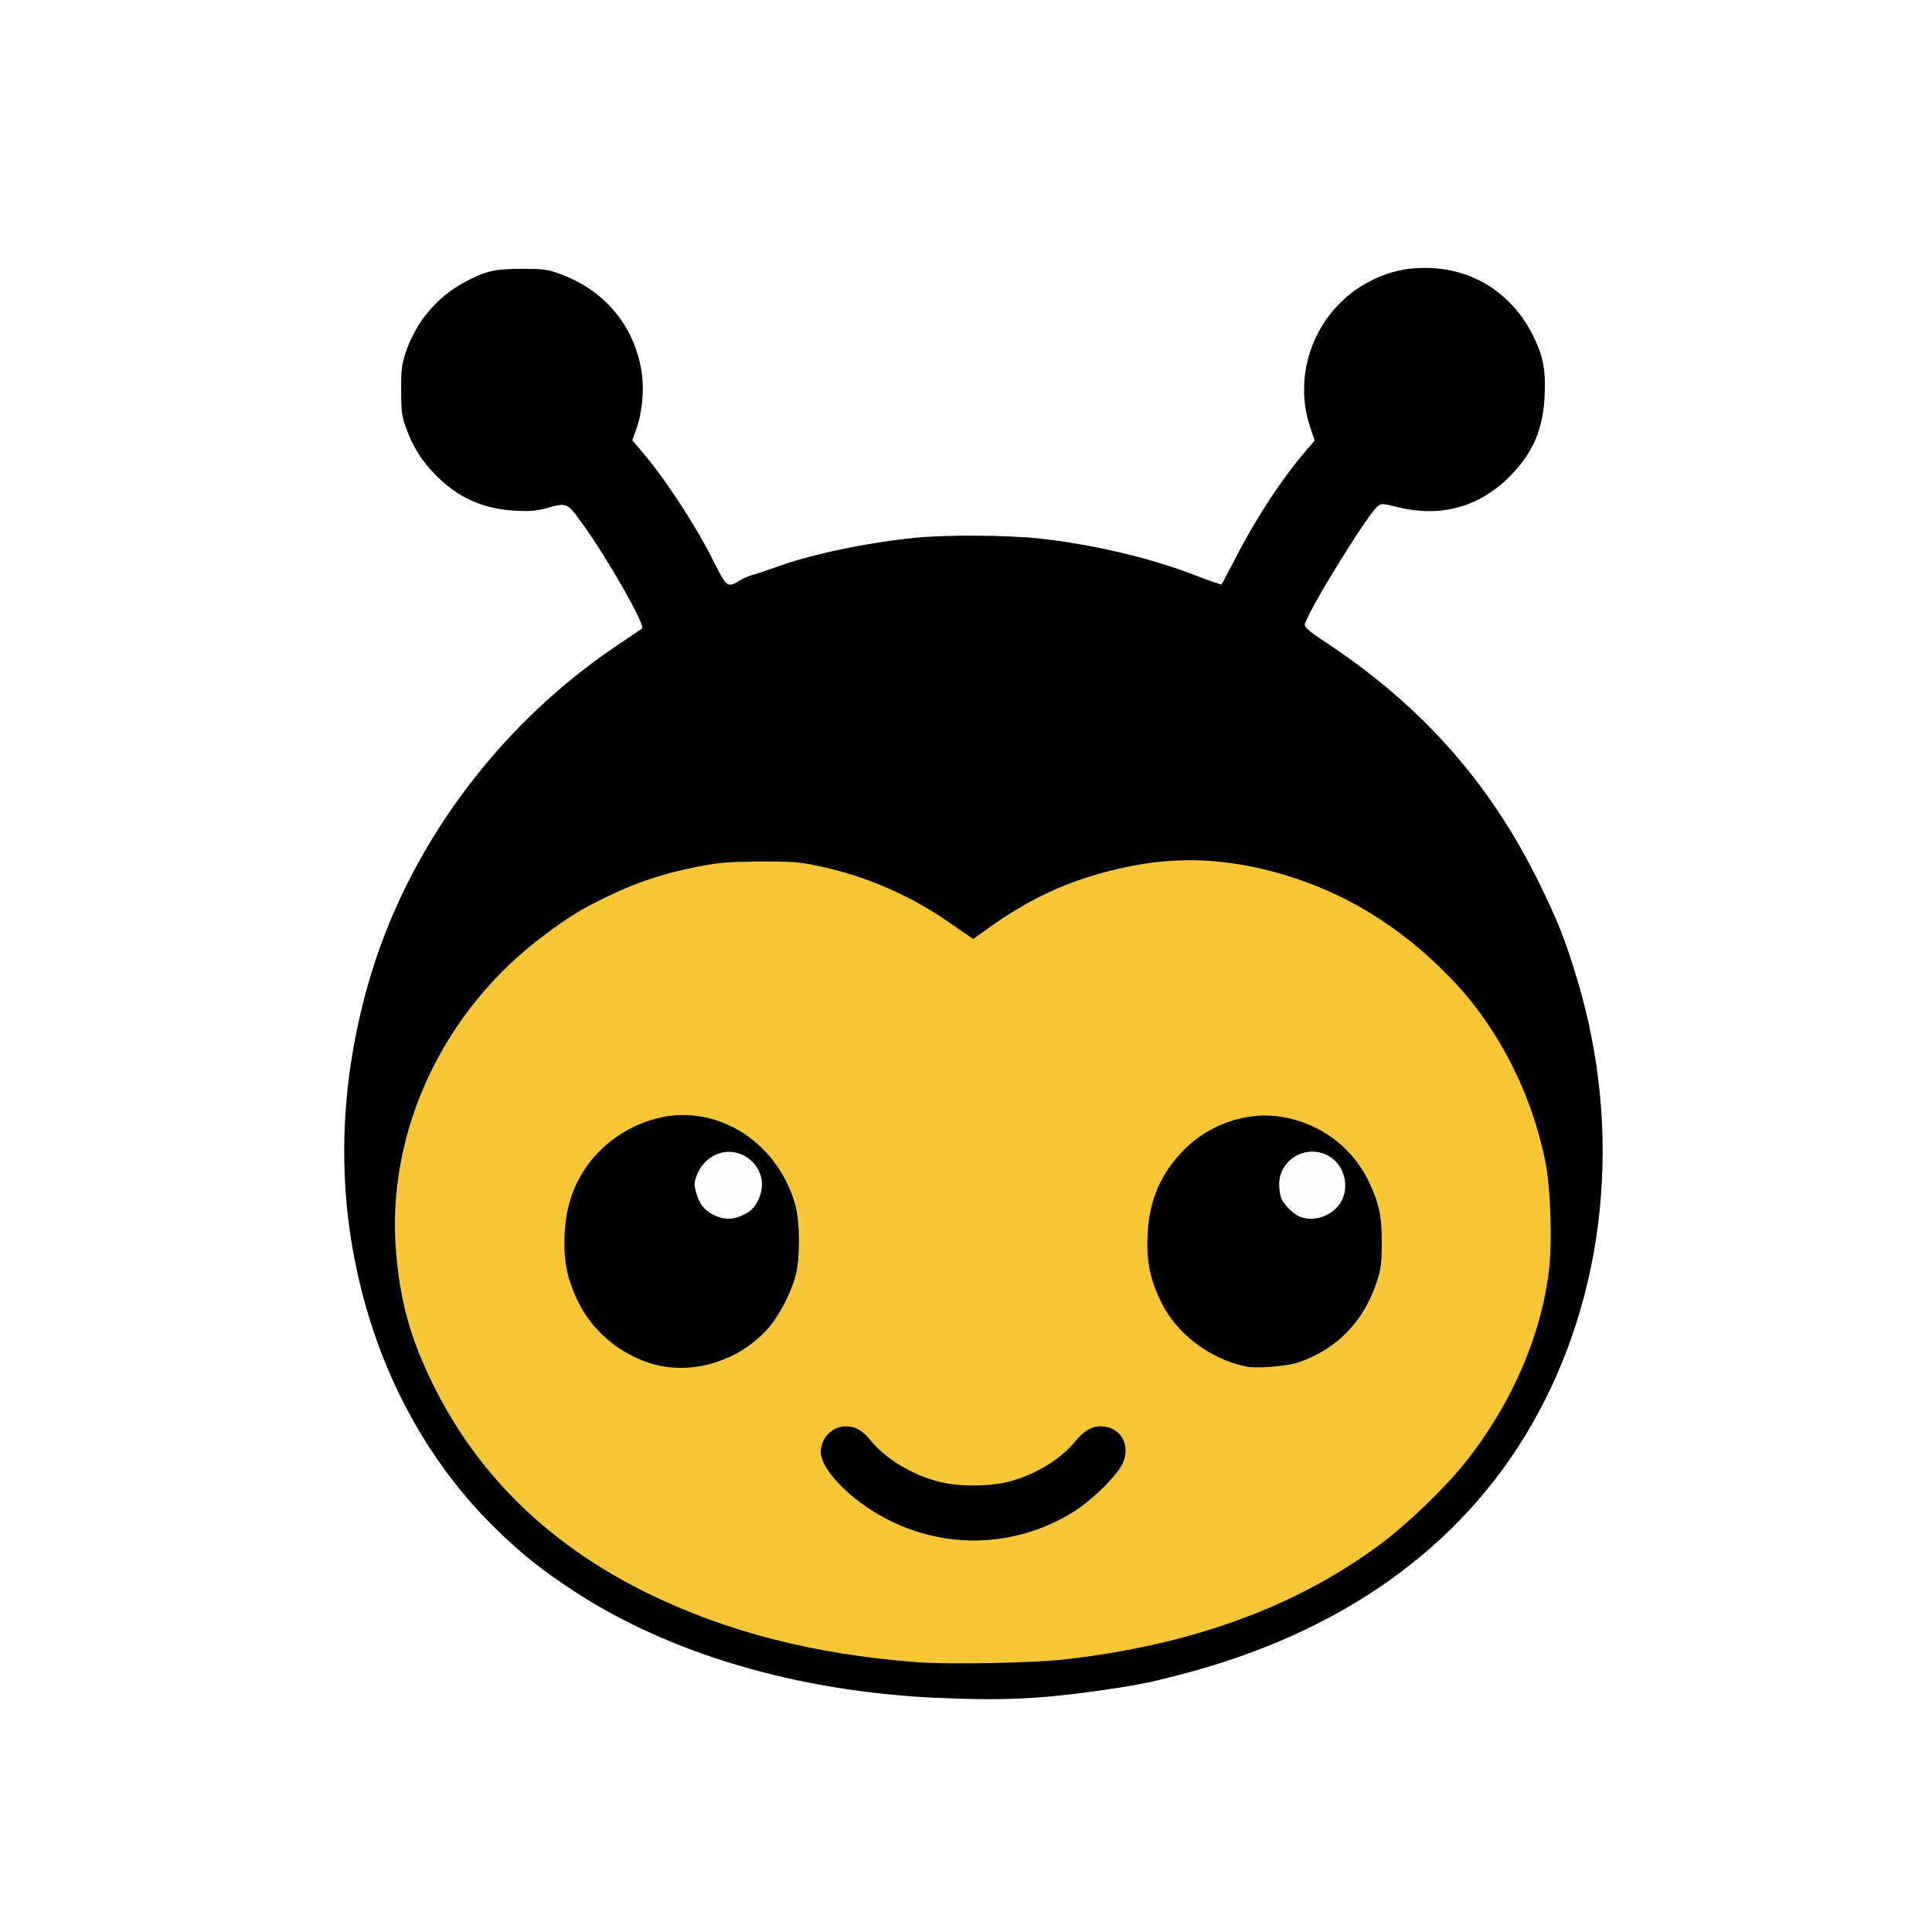
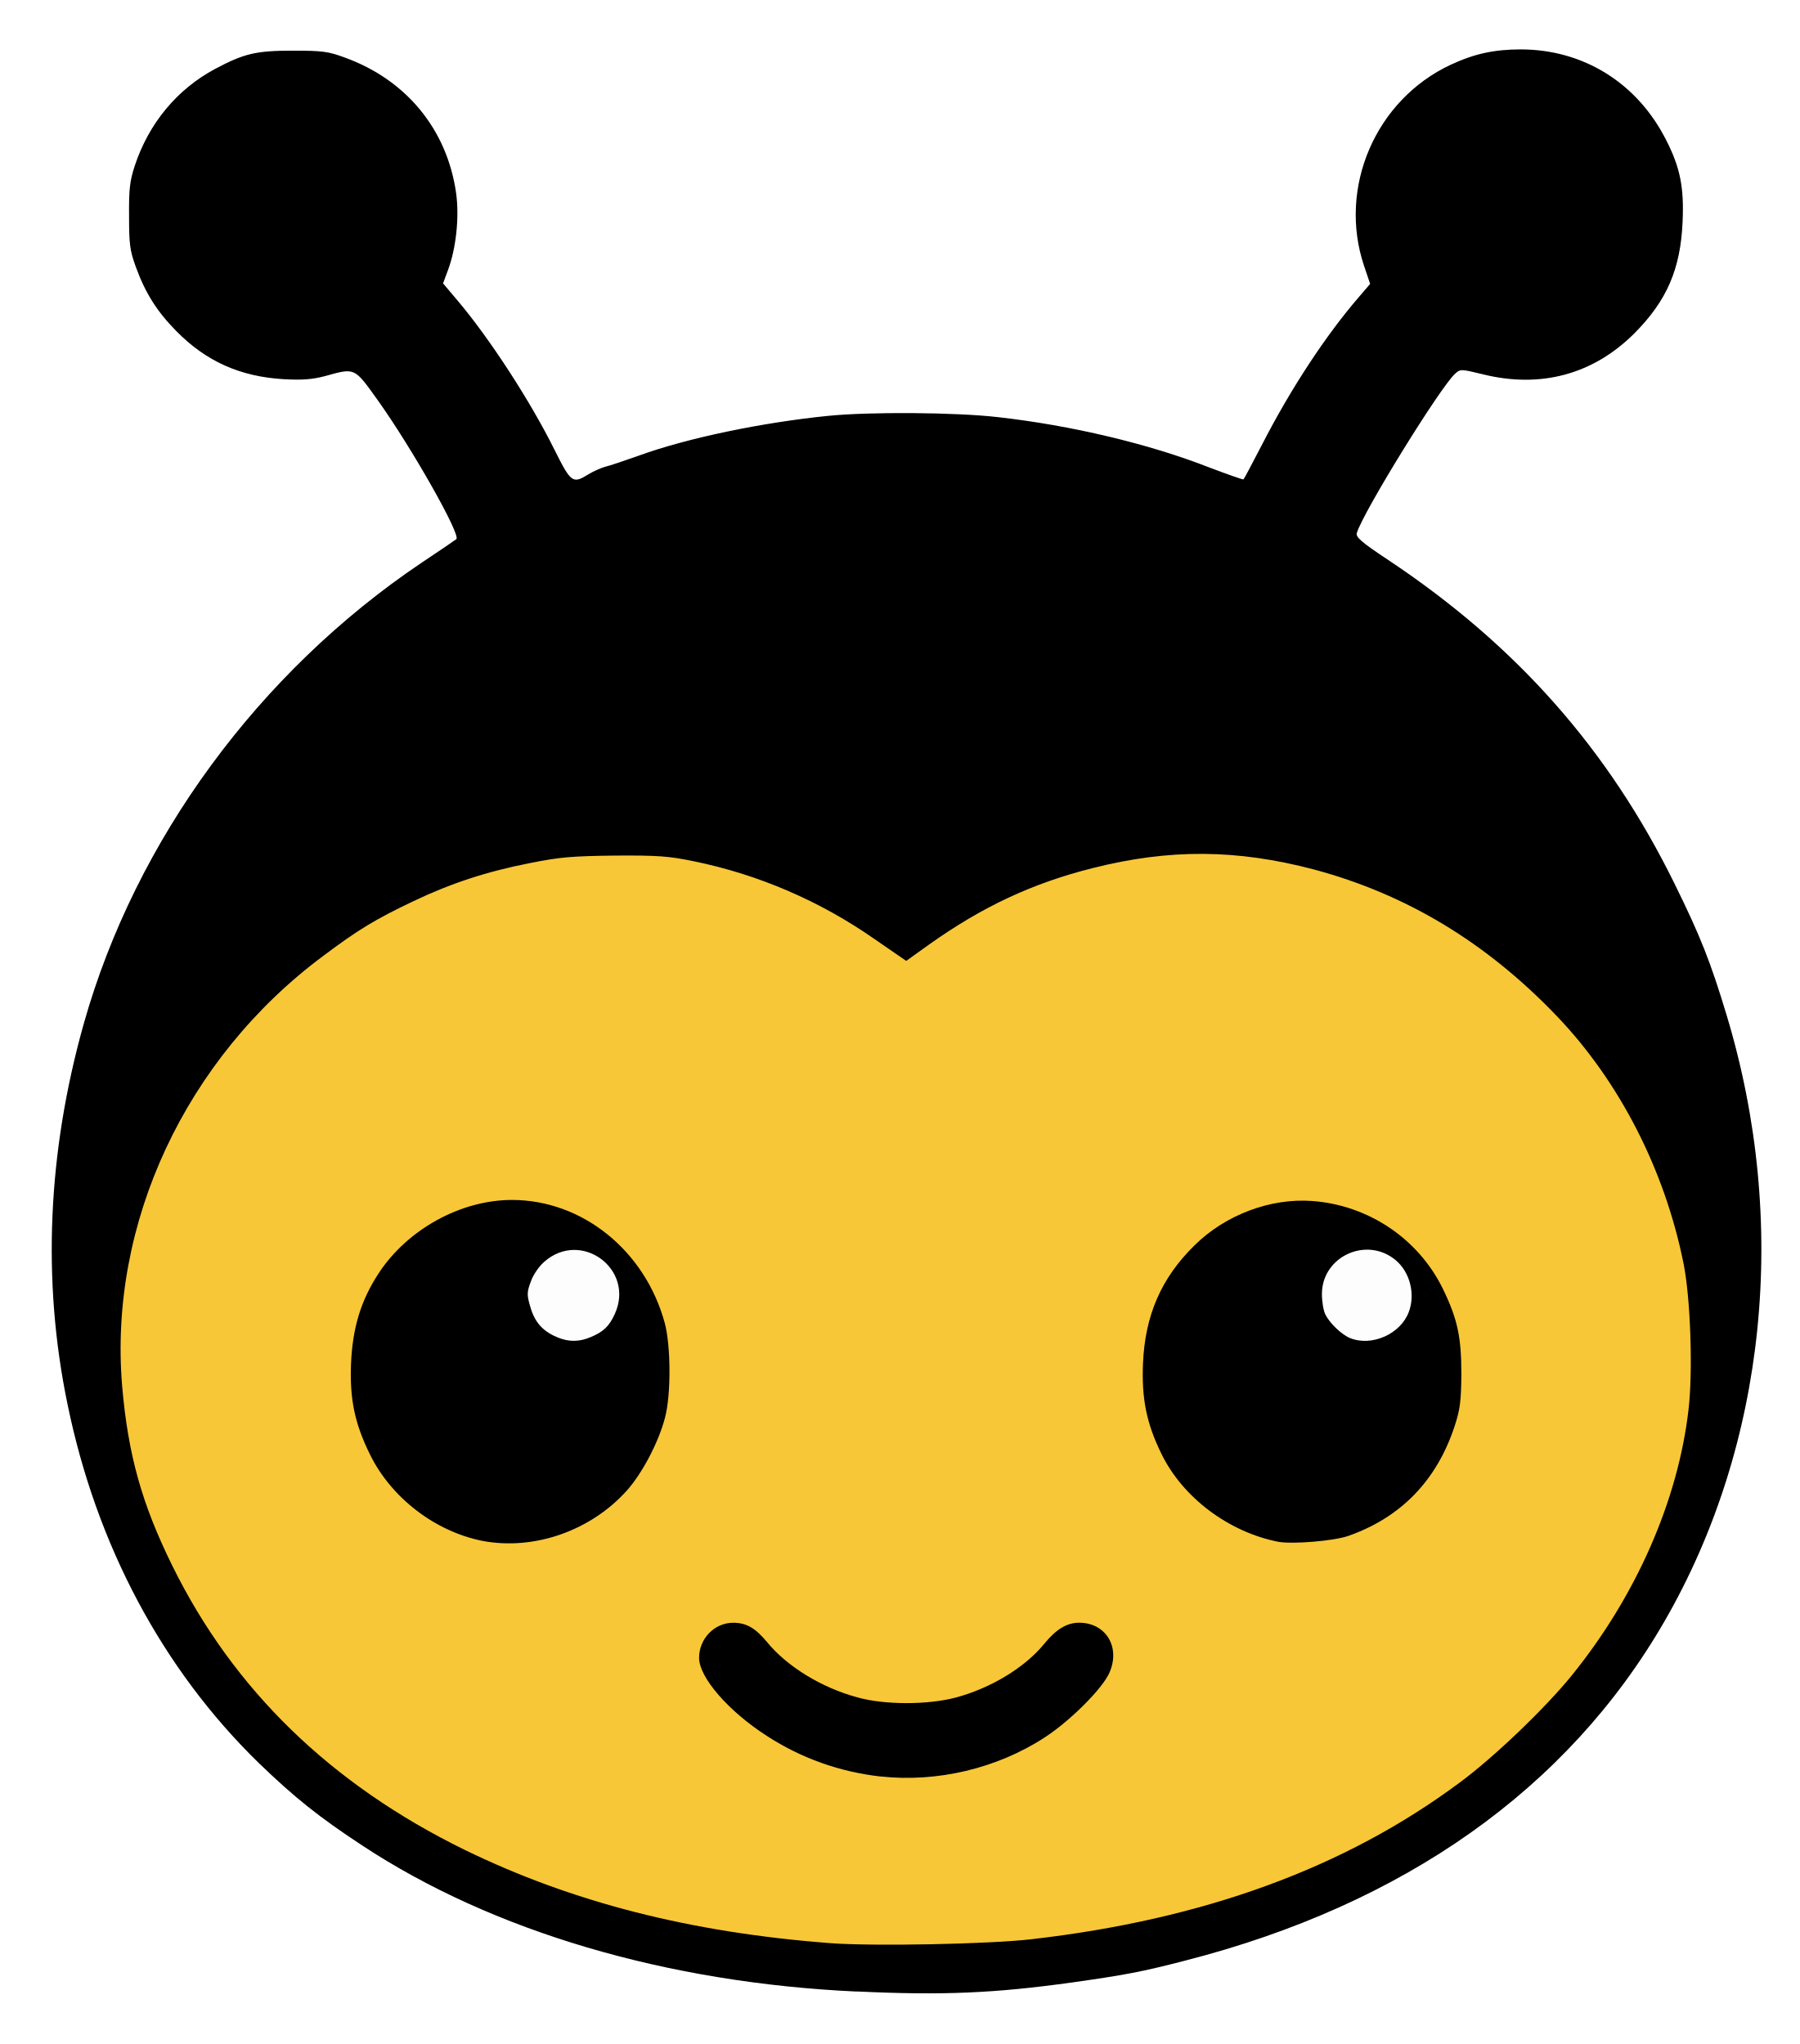
- <svg xmlns="http://www.w3.org/2000/svg" version="1.0" width="751px" height="751px" viewBox="0 0 751 751" preserveAspectRatio="xMidYMid meet" id="svg8">
+ <svg xmlns="http://www.w3.org/2000/svg" version="1.0" width="515px" height="585px" viewBox="119 90 515 585" preserveAspectRatio="xMidYMid meet" id="svg8">
  <defs id="defs8" />
  <g fill="#f7c737" id="g2">
    <path d="M354.23 648.32 c-66.23 -5.06 -118.59 -26.26 -156.21 -63.15 -12.61 -12.32 -23.40 -27.43 -31.90 -44.81 -8.95 -18.26 -12.83 -32.27 -14.45 -52.44 -1.98 -25.82 2.71 -51.34 13.64 -73.93 11.81 -24.28 33.08 -47.38 56.69 -61.53 13.64 -8.14 30.14 -14.45 46.50 -17.75 8.80 -1.76 11.59 -1.98 26.33 -2.05 14.52 -0.07 17.45 0.15 24.79 1.61 17.82 3.59 35.06 10.85 49.87 20.90 4.55 3.08 8.43 5.65 8.65 5.65 0.22 0 4.11 -2.42 8.58 -5.43 15.62 -10.34 27.14 -15.47 44 -19.51 11.81 -2.86 19.07 -3.67 32.20 -3.67 38.65 0 74.95 16.21 103.70 46.35 17.89 18.63 30.80 43.78 36.30 70.63 1.91 9.46 2.71 35.35 1.39 46.57 -5.87 50.75 -42.54 98.57 -96.30 125.48 -26.99 13.57 -56.40 21.86 -91.82 25.96 -12.03 1.39 -49.21 2.05 -61.97 1.10z m38.72 -53.61 c7.92 -1.83 15.77 -5.13 22.37 -9.46 9.97 -6.45 19.58 -16.87 19.58 -21.12 0 -2.42 -2.42 -5.65 -5.06 -6.67 -2.86 -1.25 -5.57 0.22 -9.68 5.06 -6.01 7.11 -15.33 12.83 -25.52 15.55 -8.21 2.20 -24.57 2.20 -32.56 0 -10.41 -2.93 -19.95 -8.87 -26.11 -16.13 -3.89 -4.69 -6.45 -5.79 -9.53 -4.25 -2.71 1.47 -4.62 4.18 -4.62 6.67 0 6.53 17.31 21.49 30.95 26.70 14.89 5.79 26.48 6.82 40.19 3.67z m-121.89 -66.01 c13.57 -2.49 25.60 -11.81 31.90 -24.50 3.89 -7.99 5.35 -14.01 5.35 -22 -0.07 -12.91 -4.62 -23.69 -13.86 -33.08 -6.89 -6.97 -13.79 -10.71 -23.10 -12.54 -5.35 -1.10 -6.38 -1.10 -11.88 0 -7.77 1.54 -16.50 5.79 -22.15 10.93 -12.39 11.07 -18.41 29.70 -14.52 45.10 4.11 16.13 14.01 27.87 28.24 33.52 8.36 3.30 12.83 3.89 20.02 2.57z m231.53 -1.32 c14.89 -5.13 25.38 -15.91 30.44 -31.46 6.01 -18.55 -2.13 -41.44 -18.77 -52.51 -5.28 -3.45 -13.49 -6.60 -19.58 -7.41 -9.31 -1.17 -23.40 4.40 -31.76 12.69 -19.22 18.92 -19.58 48.11 -0.95 66.89 6.89 6.89 15.84 11.73 25.01 13.49 3.37 0.59 11.37 -0.29 15.62 -1.69z" id="path2" />
  </g>
  <g fill="#000000" id="g6">
    <path d="M364.13 659.99 c-54.27 -2.49 -104.22 -17.23 -141.47 -41.80 -12.39 -8.14 -19.36 -13.71 -29.70 -23.69 -27.43 -26.77 -46.35 -62.19 -54.64 -102.60 -7.33 -35.35 -5.72 -72.17 4.69 -109.06 14.81 -52.44 50.02 -100.40 96.52 -131.72 5.21 -3.45 9.68 -6.53 10.05 -6.82 1.32 -1.25 -12.76 -26.11 -22.44 -39.68 -6.82 -9.53 -6.45 -9.39 -15.18 -6.97 -3.67 0.95 -6.38 1.17 -11.73 0.88 -12.47 -0.73 -22.22 -5.06 -30.80 -13.79 -5.57 -5.65 -8.87 -10.93 -11.59 -18.41 -1.69 -4.69 -1.91 -6.45 -1.91 -14.52 -0.07 -7.63 0.22 -10.05 1.61 -14.30 4.03 -12.25 12.17 -22 23.03 -27.80 8.29 -4.40 11.66 -5.21 22.22 -5.21 8.51 0 10.12 0.22 14.89 1.98 17.60 6.38 29.26 20.61 31.83 38.80 0.95 6.89 0 15.84 -2.35 22.08 l-1.39 3.74 3.96 4.69 c9.17 10.78 20.98 28.90 28.02 43.12 4.62 9.24 5.13 9.61 9.53 6.89 1.39 -0.88 3.59 -1.83 4.84 -2.20 1.32 -0.29 5.57 -1.76 9.53 -3.15 13.86 -5.06 35.35 -9.53 54.42 -11.44 11.66 -1.17 36.30 -1.03 48.40 0.37 20.98 2.35 43.27 7.63 60.65 14.45 5.21 1.98 9.61 3.52 9.68 3.37 0.15 -0.07 2.57 -4.69 5.43 -10.19 8.21 -15.99 18.26 -31.17 27.36 -41.73 l3.45 -4.03 -1.76 -5.21 c-7.48 -22.37 3.30 -47.45 24.79 -57.50 6.75 -3.15 12.47 -4.40 20.02 -4.40 17.89 0 33.30 9.53 41.58 25.82 4.11 7.99 5.21 13.71 4.77 23.54 -0.59 13.49 -4.47 22.52 -13.79 31.90 -11.73 11.73 -26.77 15.84 -43.34 11.73 -6.31 -1.54 -6.45 -1.54 -7.99 -0.15 -4.25 3.89 -26.11 39.24 -28.09 45.54 -0.37 1.17 1.17 2.57 9.02 7.77 36.67 24.42 62.93 54.12 81.85 92.55 7.41 15.03 10.34 22.44 14.96 37.77 17.89 59.26 11.37 122.92 -17.82 173.45 -27.65 47.89 -74.51 81.04 -137.22 97.10 -12.47 3.23 -17.31 4.11 -32.27 6.23 -22.22 3.08 -37.04 3.74 -61.61 2.57z m49.87 -14.96 c49.43 -5.65 89.91 -20.46 122.70 -44.88 9.83 -7.26 24.50 -21.34 32.05 -30.66 18.41 -22.74 30.36 -50.02 33.37 -75.91 1.32 -10.93 0.59 -31.98 -1.39 -41.88 -5.35 -26.77 -18.33 -52.14 -36.30 -70.92 -20.17 -21.05 -42.98 -34.84 -69.53 -41.95 -22 -5.79 -41.29 -5.94 -63.29 -0.37 -17.23 4.33 -31.61 11.07 -46.86 21.93 l-6.45 4.62 -8.95 -6.16 c-15.69 -11 -33.52 -18.63 -51.92 -22.37 -7.11 -1.47 -10.27 -1.69 -22.59 -1.61 -12.25 0.15 -15.69 0.44 -24.13 2.13 -12.39 2.42 -22.66 5.79 -33.44 10.93 -10.93 5.21 -15.77 8.14 -25.74 15.62 -39.46 29.34 -61.53 76.71 -57.57 123.28 1.69 19.44 5.57 33.52 14.37 51.34 17.45 35.42 45.32 62.49 83.61 81.26 30.73 14.96 64.39 23.62 104.51 26.70 12.32 0.95 45.47 0.29 57.57 -1.10z" id="path3" />
    <path d="M371.03 598.45 c-11.81 -1.32 -22.81 -5.28 -32.56 -11.59 -11.07 -7.11 -19.44 -16.79 -19.44 -22.37 0 -5.50 4.40 -10.05 9.75 -10.05 3.74 0 6.31 1.47 9.61 5.43 5.72 7.04 15.62 13.13 25.89 15.91 7.70 2.20 20.17 2.20 28.16 0.07 9.97 -2.64 19.80 -8.58 25.30 -15.33 3.45 -4.25 6.53 -6.09 10.05 -6.09 7.63 0 11.88 6.97 8.65 14.30 -1.98 4.55 -11.22 13.79 -18.55 18.55 -13.64 8.87 -30.80 12.91 -46.86 11.15z" id="path4" />
    <path d="M256.91 530.98 c-13.42 -2.71 -25.89 -12.25 -31.98 -24.57 -4.40 -8.87 -5.87 -15.84 -5.50 -25.96 0.44 -10.41 2.79 -18.19 7.92 -26.04 8.21 -12.54 23.47 -20.98 38.14 -20.98 20.10 0 38.06 14.45 43.71 35.20 1.76 6.53 1.83 20.61 0.07 27.14 -1.83 7.04 -6.53 15.91 -10.85 20.76 -10.41 11.66 -26.77 17.31 -41.51 14.45z m30.58 -61.24 c2.49 -1.25 4.11 -3.23 5.50 -6.45 1.03 -2.42 1.03 -2.93 -0.07 -5.72 -1.54 -3.74 -6.09 -7.26 -9.46 -7.26 -2.86 0 -6.75 2.49 -9.02 5.87 -3.15 4.69 -0.88 10.85 5.13 13.86 3.15 1.54 4.40 1.47 7.92 -0.29z" id="path5" />
    <path d="M484.78 531.27 c-14.23 -2.79 -27.43 -12.69 -33.52 -25.30 -4.18 -8.58 -5.65 -15.62 -5.21 -25.82 0.59 -13.71 5.21 -24.35 14.67 -33.66 8.87 -8.80 21.78 -13.64 33.74 -12.76 15.99 1.17 30.29 10.71 37.33 25.01 4.25 8.73 5.35 13.86 5.35 24.57 -0.07 7.77 -0.37 10.05 -1.91 14.81 -5.13 15.62 -15.40 26.18 -30.44 31.46 -4.18 1.47 -15.99 2.42 -20.02 1.69z m27.58 -60.43 c1.76 0 6.75 -5.06 7.63 -7.77 0.95 -2.93 0.51 -4.91 -1.98 -8.21 -4.40 -5.94 -11 -5.94 -15.91 -0.15 -3.59 4.25 -3.45 7.77 0.44 12.17 2.49 2.86 6.16 4.84 7.77 4.33 0.59 -0.22 1.47 -0.37 2.05 -0.37z" id="path6" />
  </g>
  <g fill="#fdfdfd" id="g8">
    <path d="M277.37 472.24 c-3.67 -1.83 -5.65 -4.40 -6.82 -8.87 -0.81 -2.86 -0.73 -3.81 0.37 -6.67 0.66 -1.91 2.42 -4.40 3.81 -5.57 10.56 -9.31 26.04 2.13 20.17 14.96 -1.61 3.52 -3.23 5.06 -6.89 6.60 -3.67 1.54 -6.89 1.39 -10.63 -0.44z" id="path7" />
    <path d="M505.31 472.97 c-2.35 -0.95 -5.72 -4.11 -7.04 -6.67 -0.59 -1.10 -1.03 -3.74 -1.03 -5.94 0 -10.78 12.83 -16.65 21.12 -9.68 4.11 3.45 5.65 9.75 3.74 14.81 -2.35 6.31 -10.56 9.97 -16.79 7.48z" id="path8" />
  </g>
</svg>
